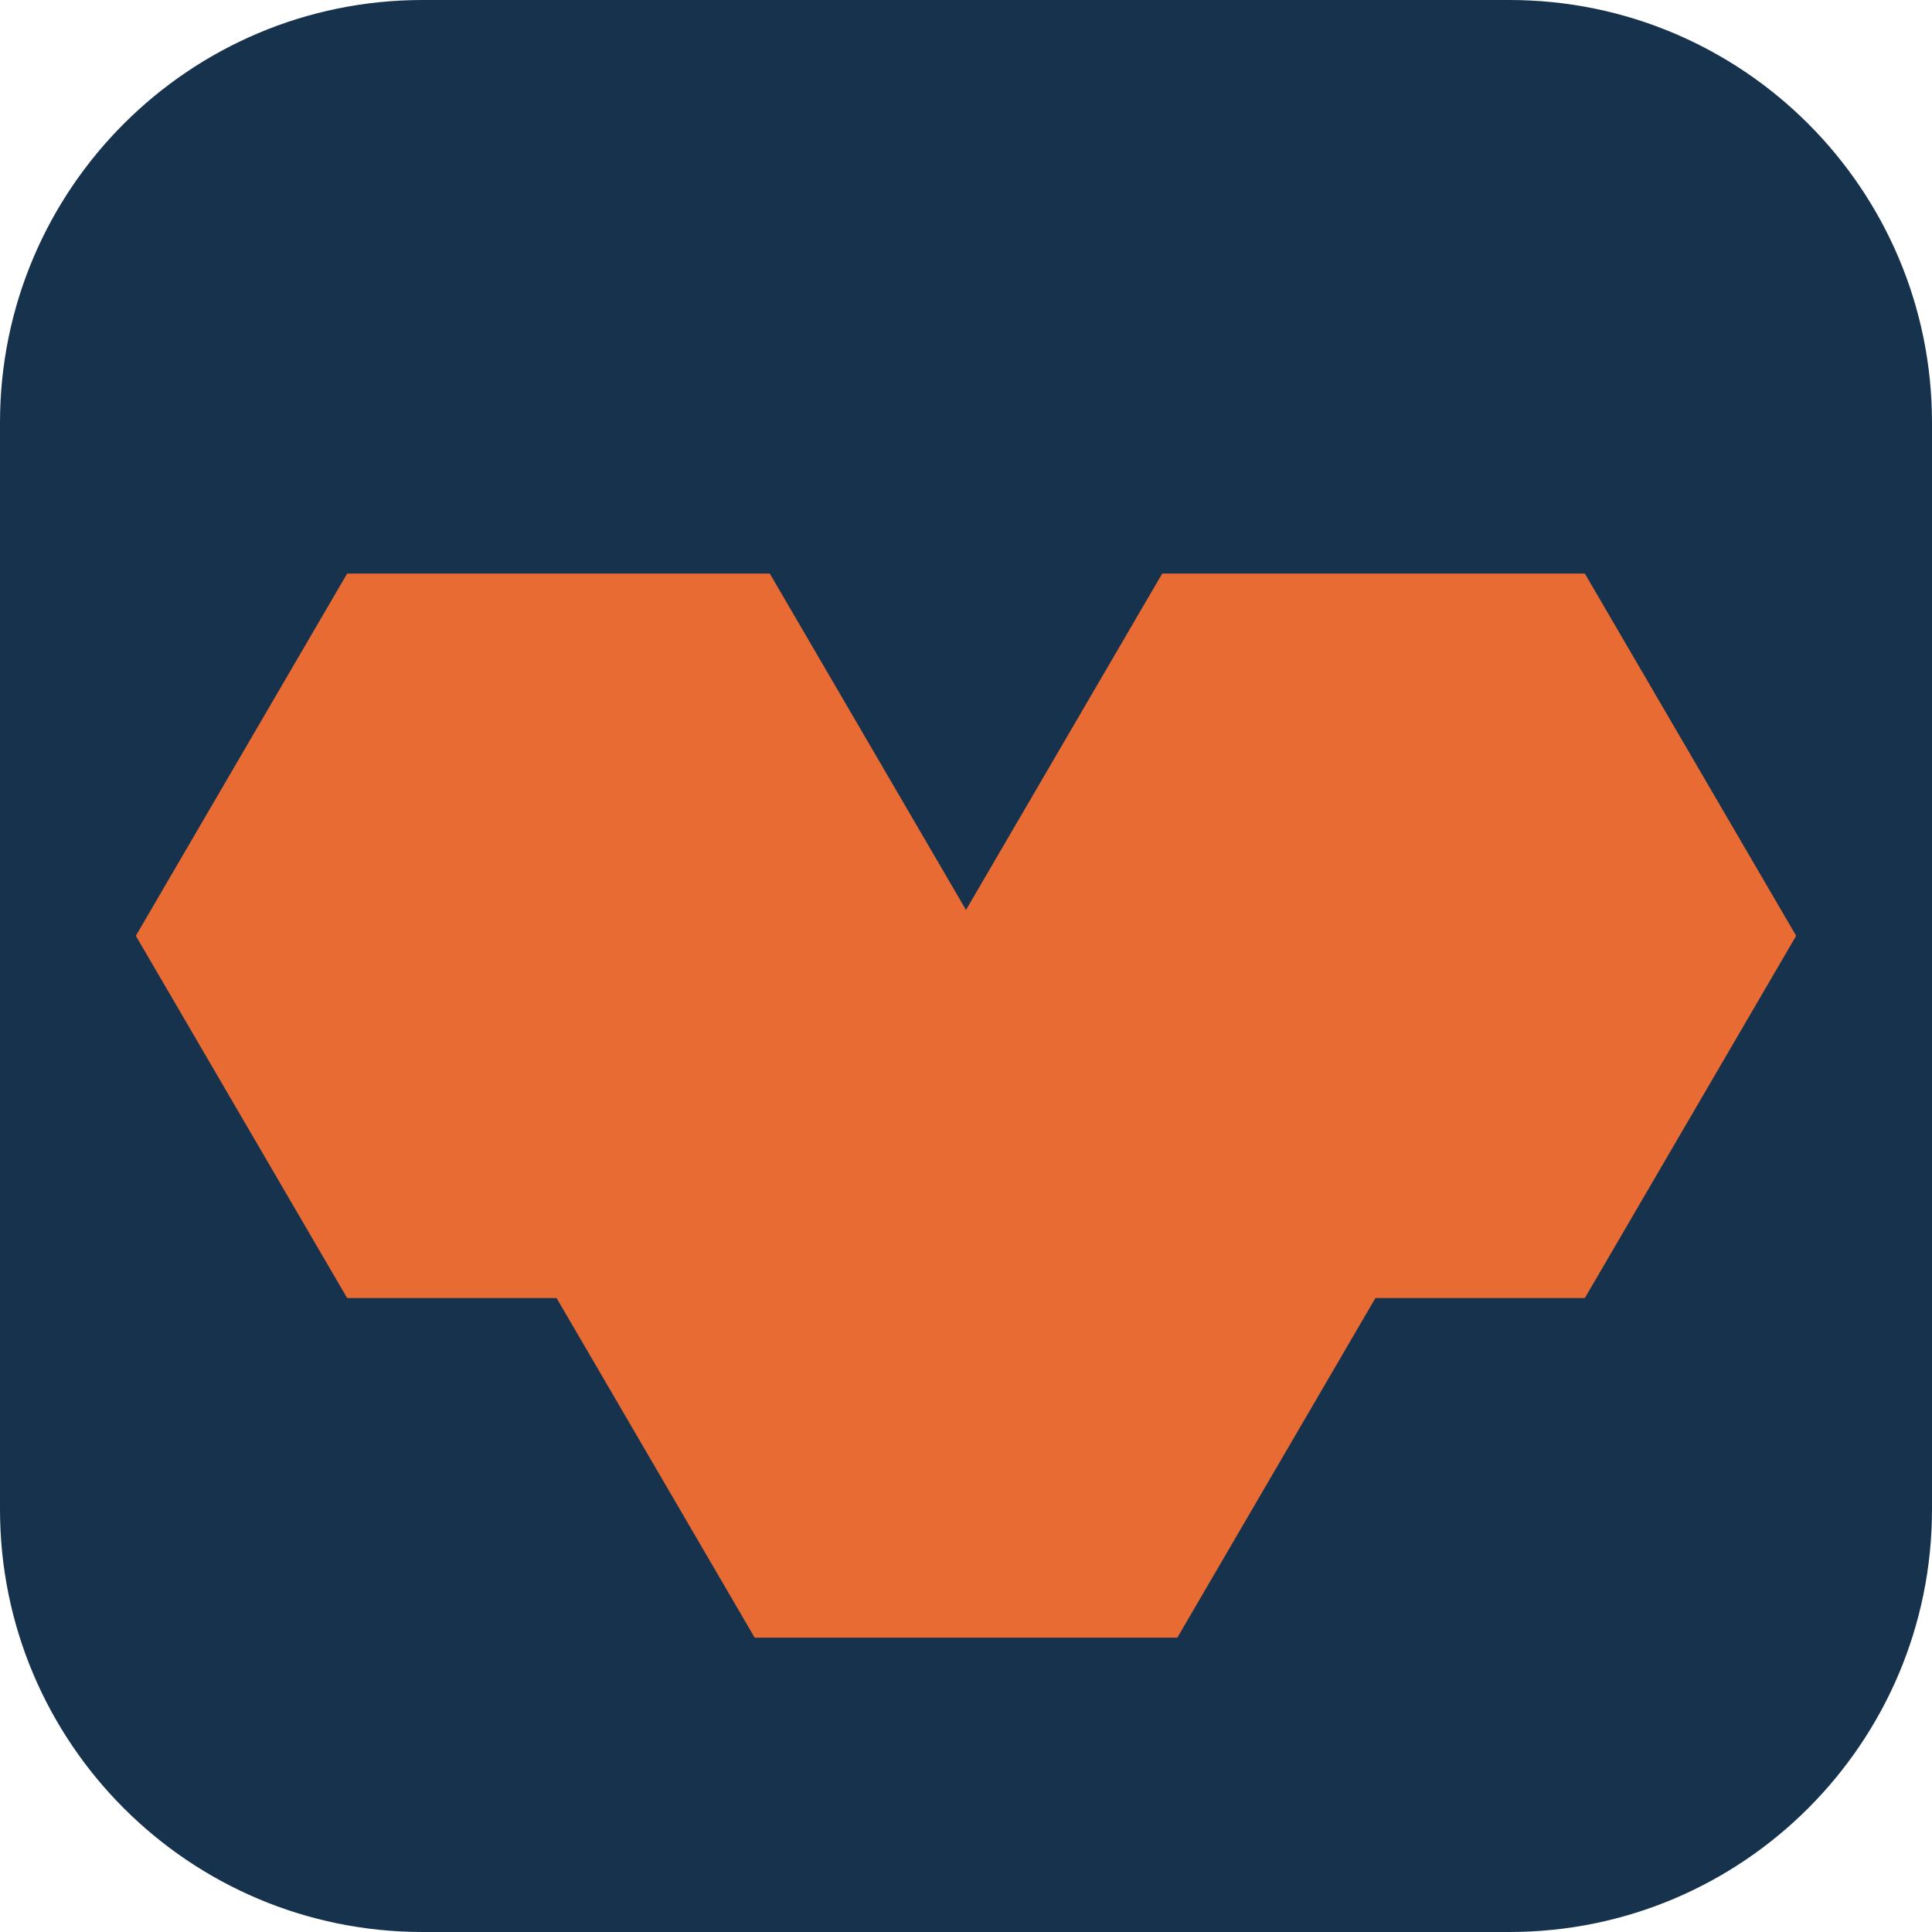
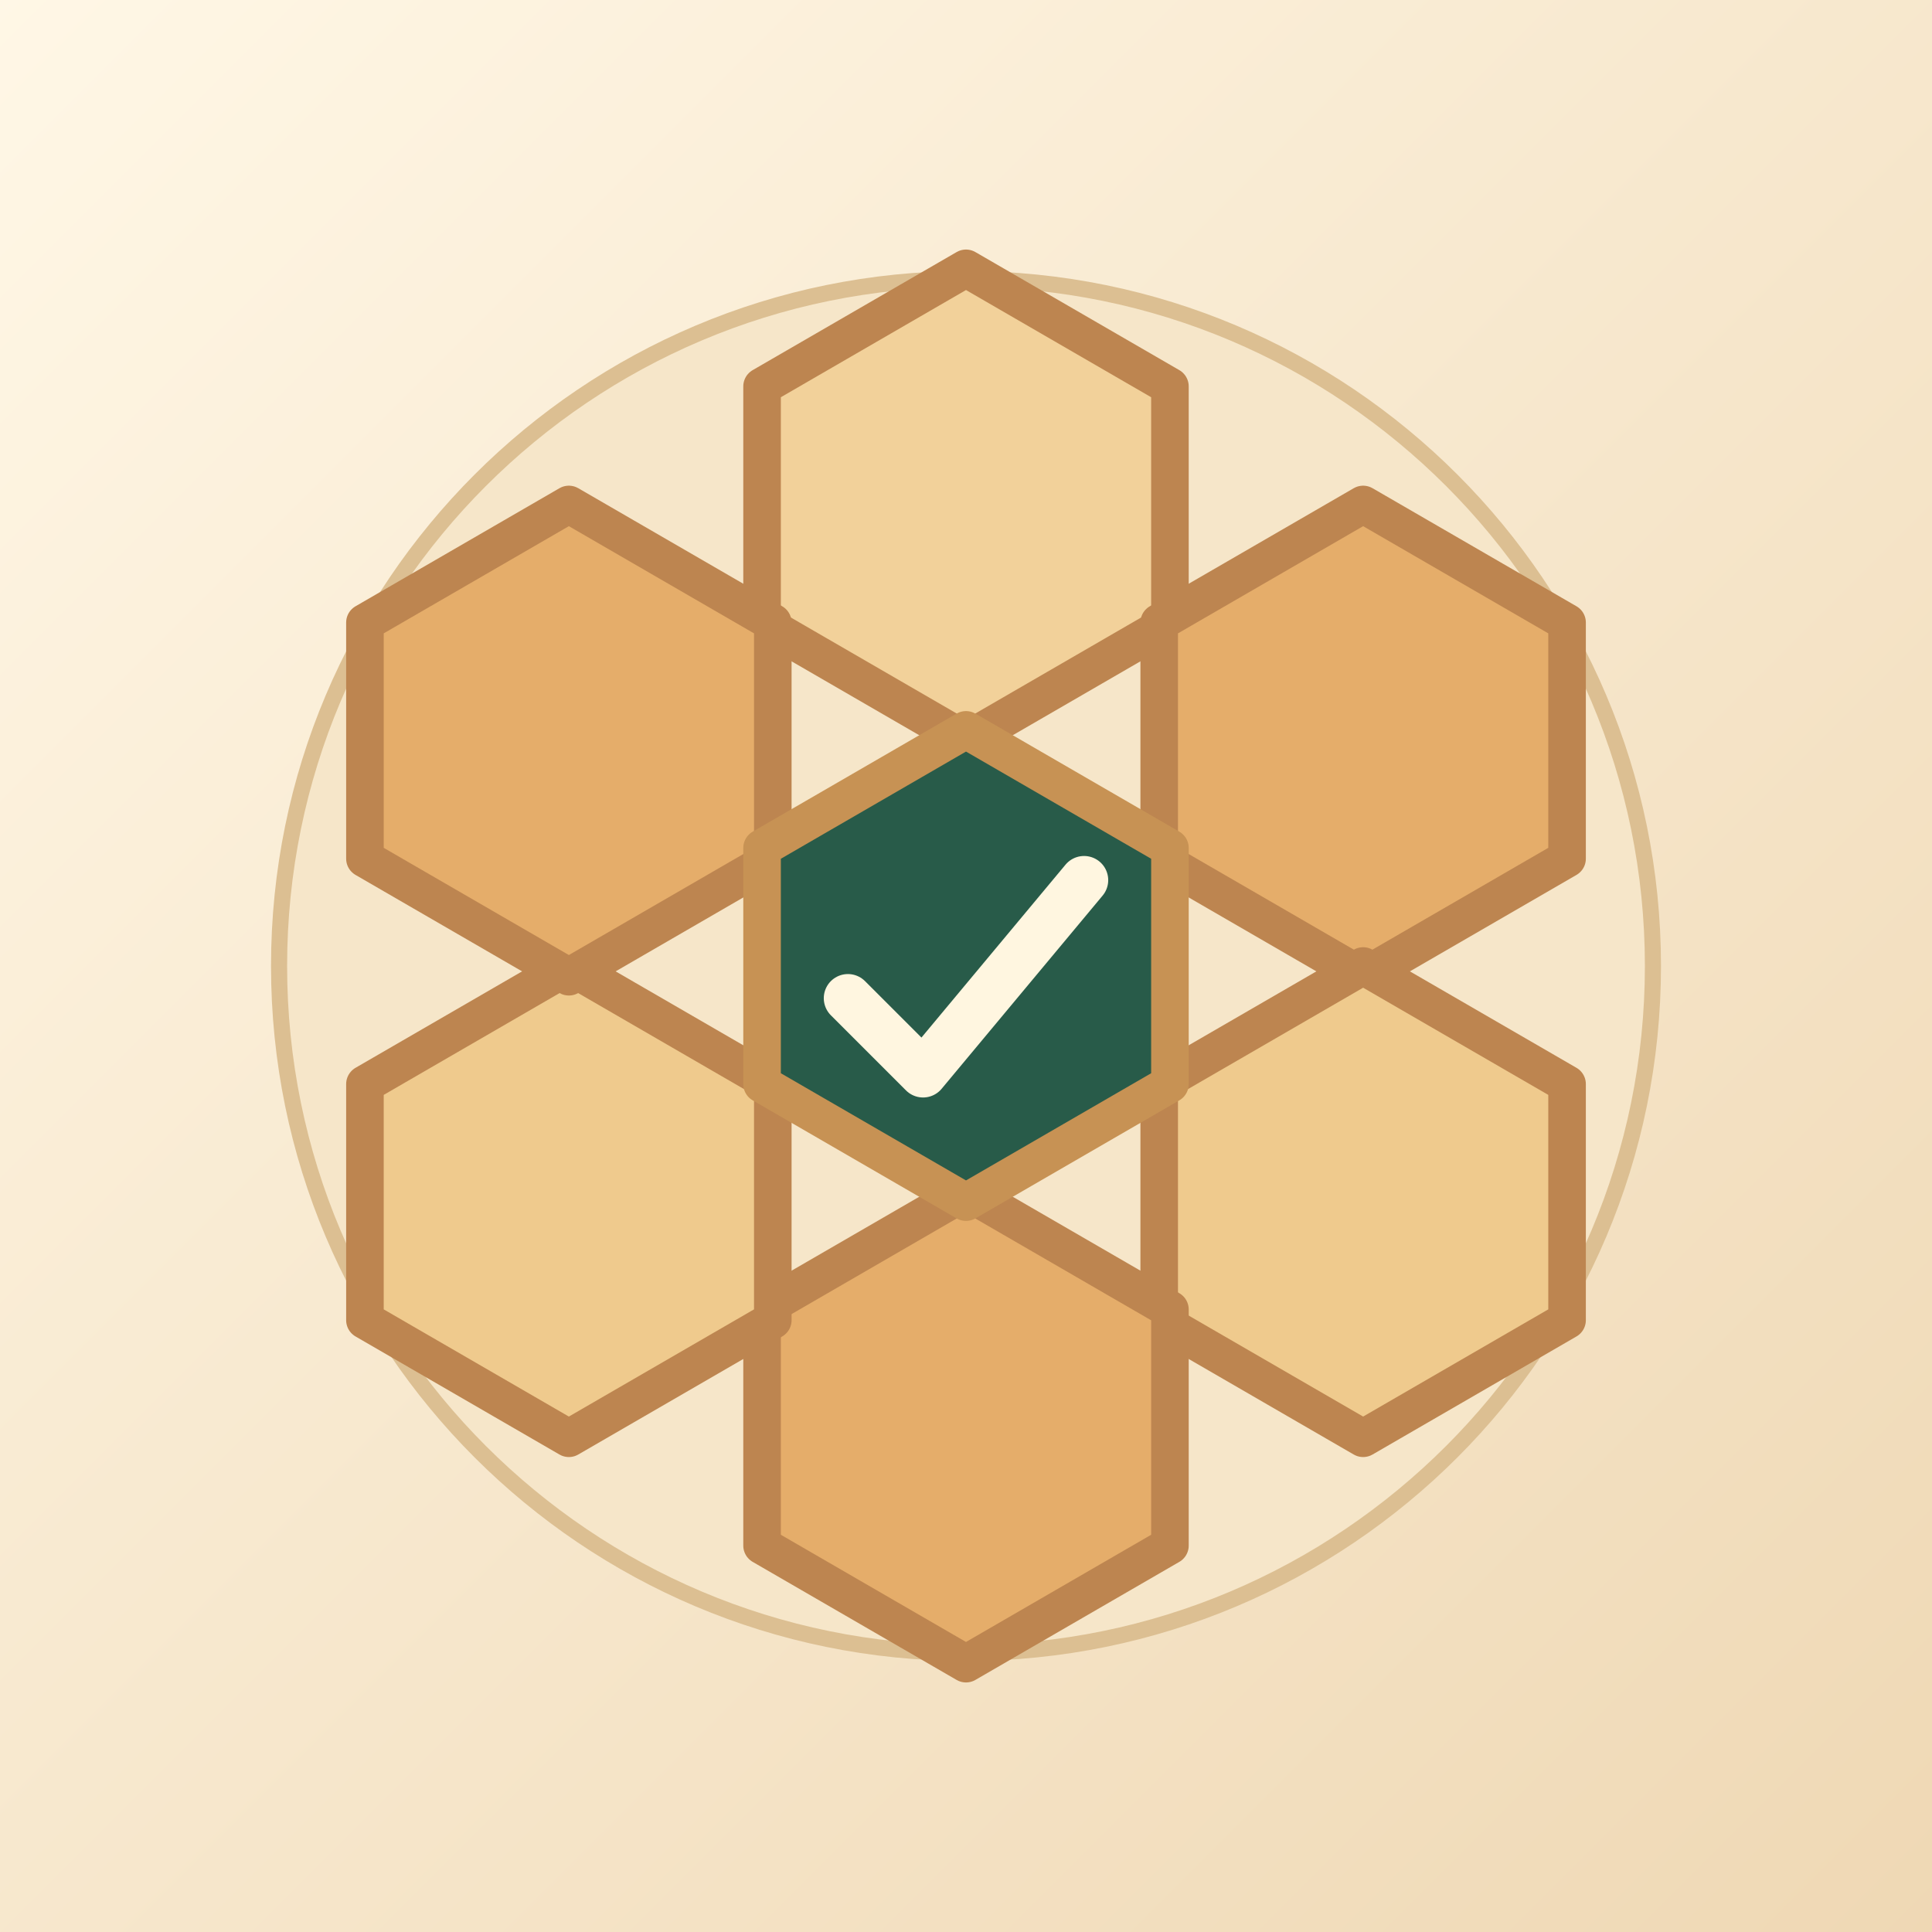
- <svg xmlns="http://www.w3.org/2000/svg" viewBox="0 0 512 512" role="img" aria-label="蜂窝纸板报价">
-   <rect width="512" height="512" rx="112" fill="#17324d" />
-   <g fill="#e96b34">
-     <path d="M92 152h112l56 96-56 96H92l-56-96z" />
-     <path d="M308 152h112l56 96-56 96H308l-56-96z" />
-     <path d="M200 242h112l56 96-56 96H200l-56-96z" />
+ <svg xmlns="http://www.w3.org/2000/svg" width="180" height="180" viewBox="0 0 180 180" role="img" aria-label="浅色金棕蜂窝，客户报价">
+   <defs>
+     <linearGradient id="background" x2="1" y2="1" gradientUnits="objectBoundingBox">
+       <stop stop-color="#fff7e6" />
+       <stop offset="1" stop-color="#efd8b4" />
+     </linearGradient>
+     <path id="cell" d="M0-22 19-11v22L0 22l-19-11v-22Z" />
+   </defs>
+   <rect width="180" height="180" fill="url(#background)" />
+   <circle cx="90" cy="90" r="64" fill="#f6e6c9" stroke="#dcbf92" stroke-width="1.5" />
+   <g stroke="#bd8550" stroke-width="3.5" stroke-linejoin="round">
+     <use href="#cell" x="90" y="47" fill="#f2d19a" />
+     <use href="#cell" x="127" y="69" fill="#e5ad6a" />
+     <use href="#cell" x="127" y="112" fill="#efca8d" />
+     <use href="#cell" x="90" y="133" fill="#e5ad6a" />
+     <use href="#cell" x="53" y="112" fill="#efca8d" />
+     <use href="#cell" x="53" y="69" fill="#e5ad6a" />
+     <use href="#cell" x="90" y="90" fill="#285b49" stroke="#c79254" />
  </g>
+   <path d="m79 93 7 7 15-18" fill="none" stroke="#fff6e0" stroke-width="4.5" stroke-linecap="round" stroke-linejoin="round" />
</svg>
